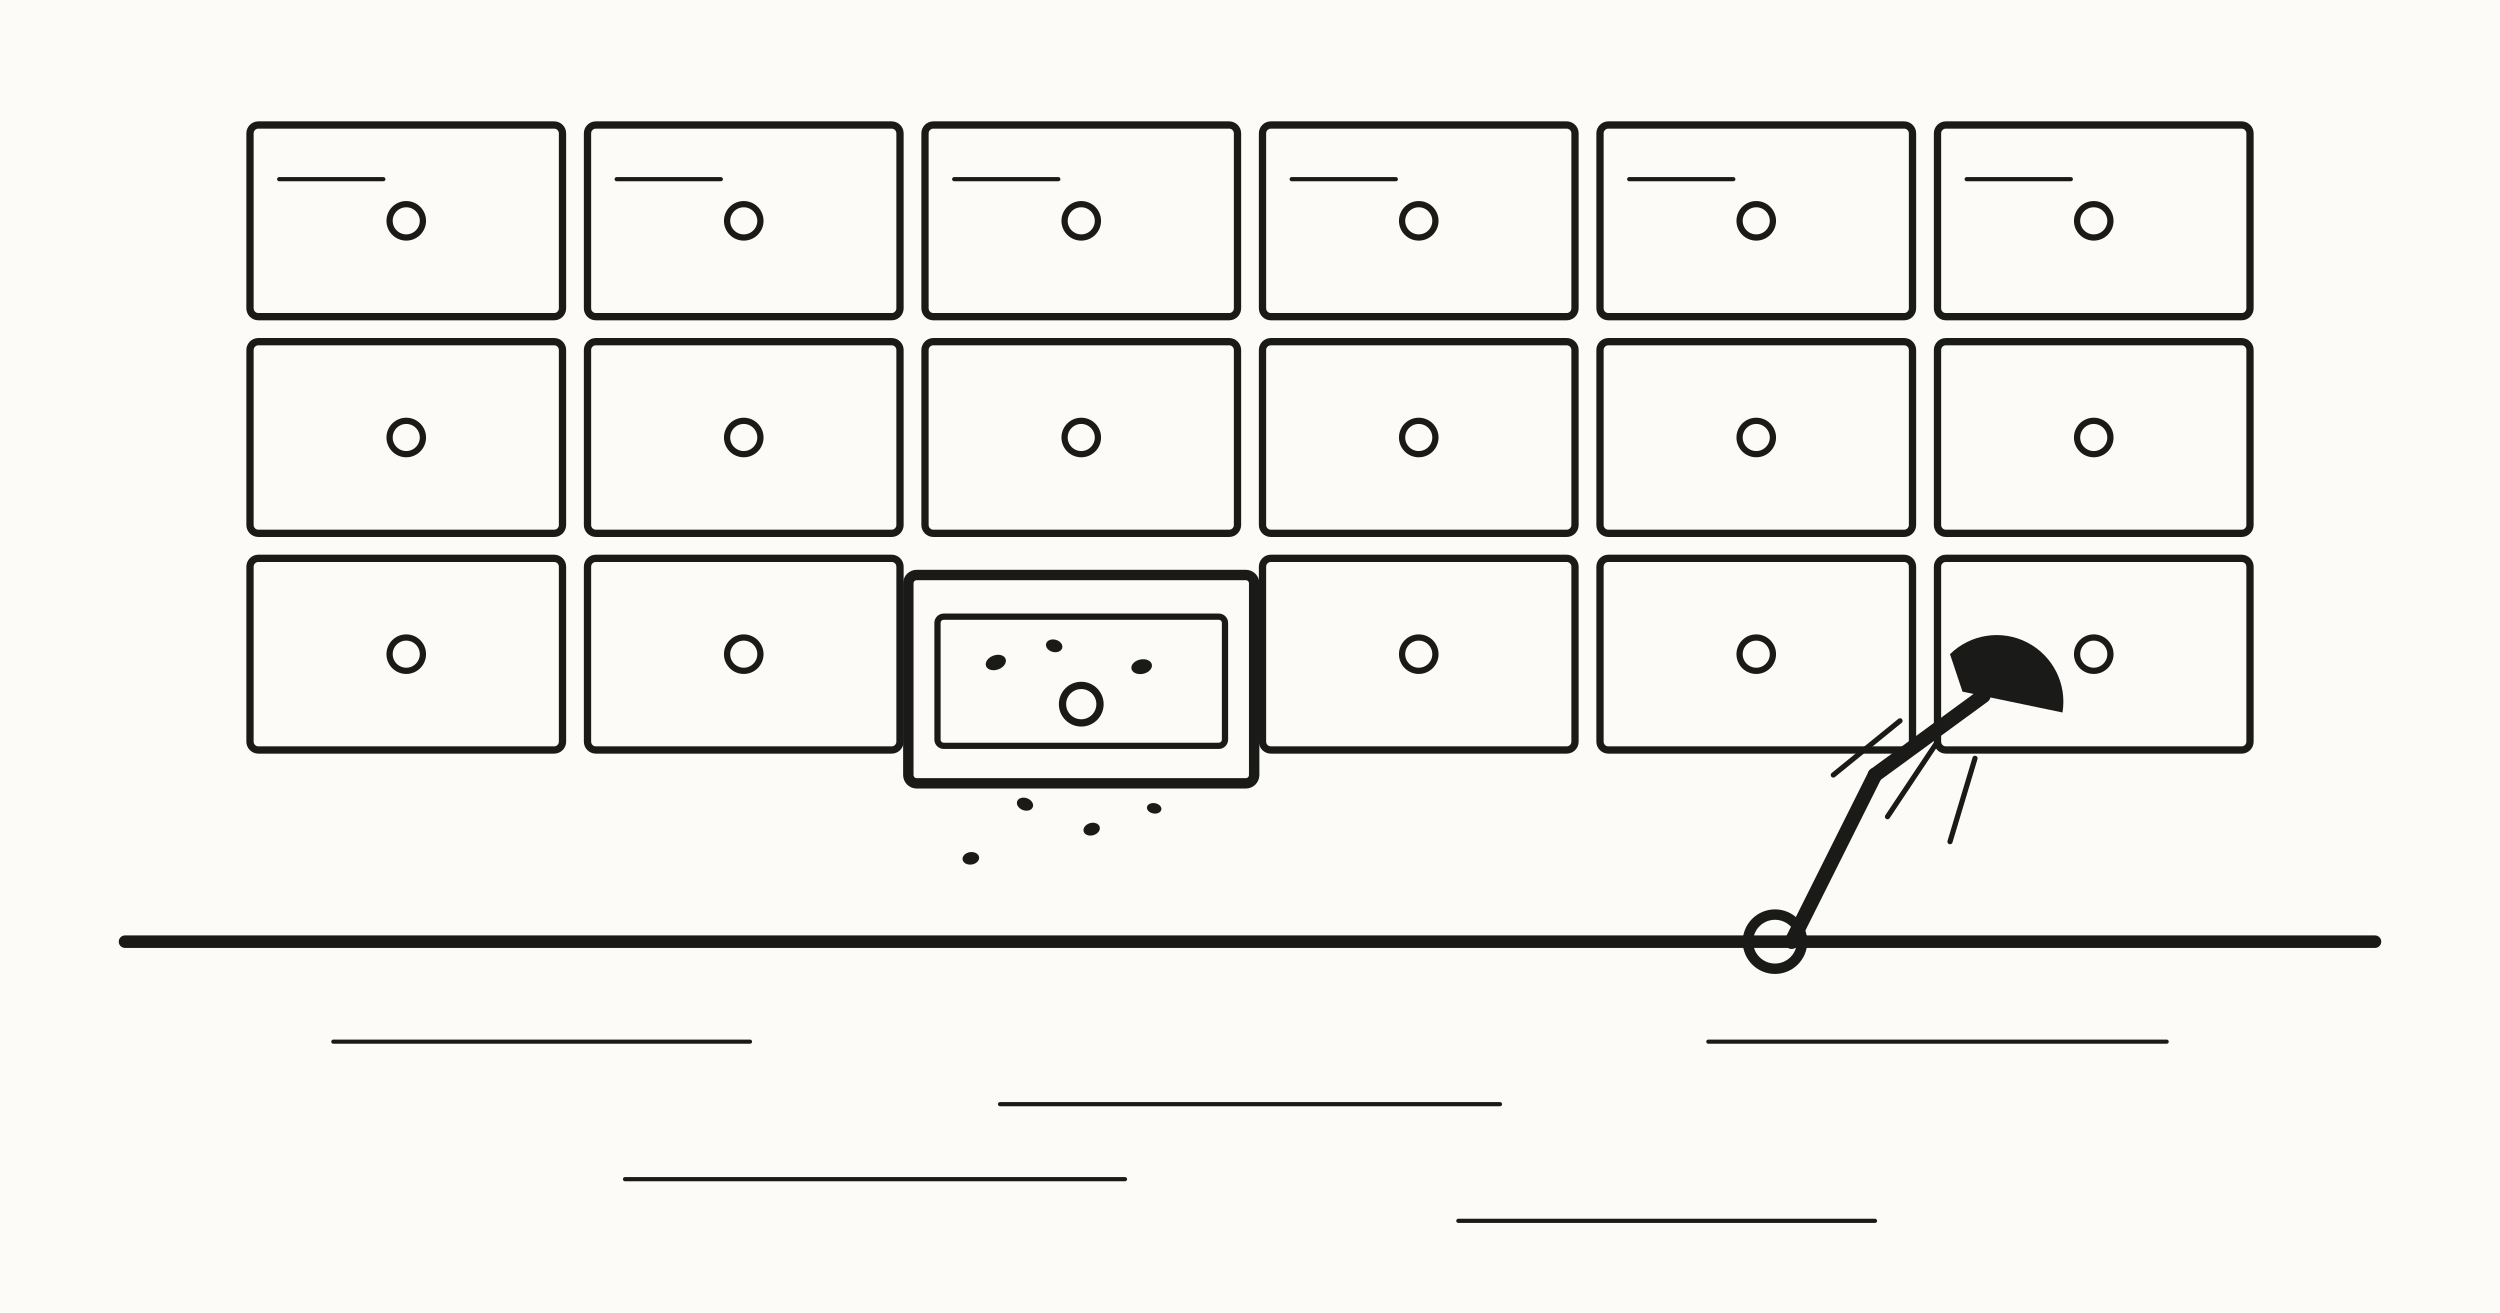
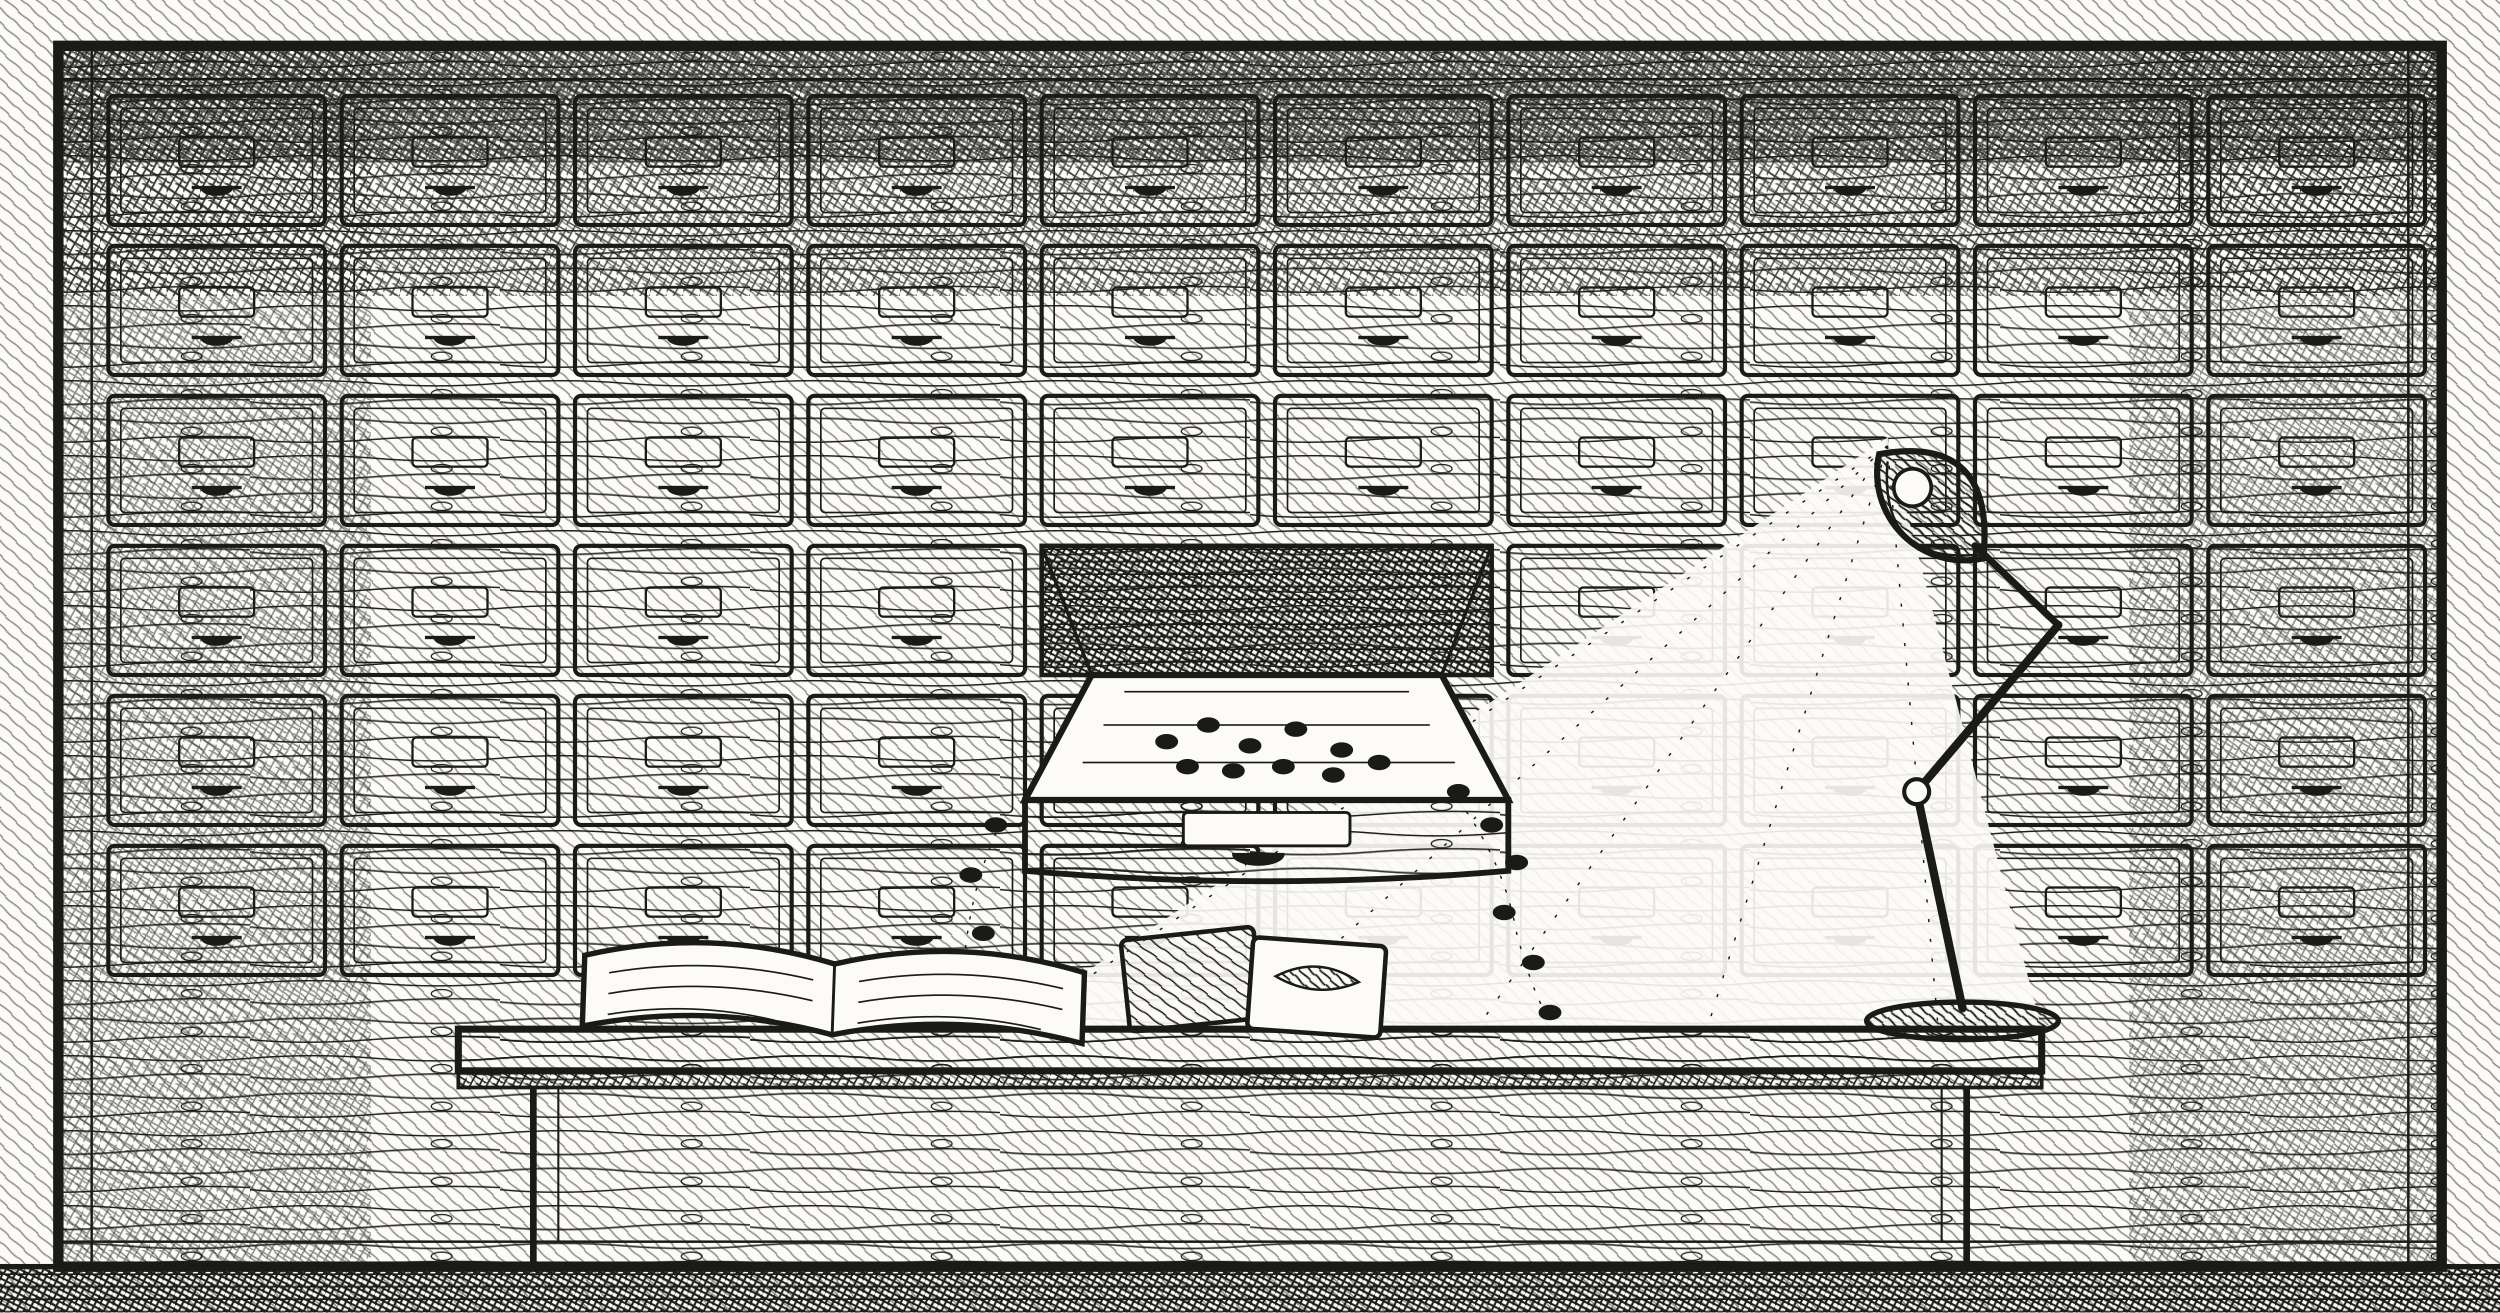
<svg xmlns="http://www.w3.org/2000/svg" viewBox="0 0 1200 630">
+   <defs>
+     <pattern id="hl" width="10" height="10" patternUnits="userSpaceOnUse" patternTransform="rotate(42)">
+       <path d="M-1 3 q3 -.6 5.5 -.1 t5.5 .1 M-1 8.1 q2.6 .5 5.4 0 t5.6 -.2" stroke="#1a1a18" stroke-width=".7" fill="none" />
+     </pattern>
+     <pattern id="hm" width="7" height="7" patternUnits="userSpaceOnUse" patternTransform="rotate(40)">
+       <path d="M-1 2 q2.4 -.5 4.4 0 t3.6 .2 M-1 5.6 q2 .4 4 0 t4 -.3" stroke="#1a1a18" stroke-width=".85" fill="none" />
+     </pattern>
+     <pattern id="xm" width="8" height="8" patternUnits="userSpaceOnUse">
+       <path d="M-1 1.6 L9 7.4 M-1 6.5 L9 12.3 M-1 -3.2 L9 2.6 M1.5 9 L7.3 -1 M5.8 9.4 L11.6 -.6 M-2.8 8.6 L3 -1.4" stroke="#1a1a18" stroke-width=".75" fill="none" />
+     </pattern>
+     <pattern id="xd" width="6" height="6" patternUnits="userSpaceOnUse">
+       <path d="M-1 1 L7 5 M-1 4 L7 8 M-1 -2 L7 2 M1 7 L5 -1 M4 8 L8 0 M-2 6 L2 -2 M-1 5.7 H7" stroke="#1a1a18" stroke-width=".95" fill="none" />
+     </pattern>
+     <pattern id="wd" width="120" height="18" patternUnits="userSpaceOnUse">
+       <path d="M0 4 q30 -2.5 60 0 t60 0 M0 13 q26 2.5 58 0 t62 -1" stroke="#1a1a18" stroke-width=".7" fill="none" />
+       <ellipse cx="92" cy="9" rx="5" ry="2" stroke="#1a1a18" stroke-width=".6" fill="none" />
+     </pattern>
+     <g id="dwr">
+       <rect x="0" y="0" width="104" height="62" rx="3" fill="none" stroke="#1a1a18" stroke-width="2" />
+       <rect x="6" y="6" width="92" height="50" rx="2" fill="none" stroke="#1a1a18" stroke-width=".8" />
+       <rect x="34" y="20" width="36" height="14" rx="2" fill="none" stroke="#1a1a18" stroke-width="1.1" />
+       <path d="M44 44 a8 4 0 0 0 16 0z" fill="#1a1a18" stroke="none" />
+       <path d="M40 44 h24" stroke="#1a1a18" stroke-width="1.6" />
+     </g>
+     <ellipse id="sd" rx="5" ry="3.2" fill="#1a1a18" />
+   </defs>
  <rect width="1200" height="630" fill="#fcfbf7" />
-   <g stroke="#1a1a18" fill="none" stroke-linecap="round">
-     <g stroke-width="3.5">
-       <rect x="120" y="60" width="150" height="92" rx="4" />
-       <rect x="282" y="60" width="150" height="92" rx="4" />
-       <rect x="444" y="60" width="150" height="92" rx="4" />
-       <rect x="606" y="60" width="150" height="92" rx="4" />
-       <rect x="768" y="60" width="150" height="92" rx="4" />
-       <rect x="930" y="60" width="150" height="92" rx="4" />
-       <rect x="120" y="164" width="150" height="92" rx="4" />
-       <rect x="282" y="164" width="150" height="92" rx="4" />
-       <rect x="444" y="164" width="150" height="92" rx="4" />
-       <rect x="606" y="164" width="150" height="92" rx="4" />
-       <rect x="768" y="164" width="150" height="92" rx="4" />
-       <rect x="930" y="164" width="150" height="92" rx="4" />
-       <rect x="120" y="268" width="150" height="92" rx="4" />
-       <rect x="282" y="268" width="150" height="92" rx="4" />
-       <rect x="606" y="268" width="150" height="92" rx="4" />
-       <rect x="768" y="268" width="150" height="92" rx="4" />
-       <rect x="930" y="268" width="150" height="92" rx="4" />
-     </g>
-     <g stroke-width="3">
-       <circle cx="195" cy="106" r="8" />
-       <circle cx="357" cy="106" r="8" />
-       <circle cx="519" cy="106" r="8" />
-       <circle cx="681" cy="106" r="8" />
-       <circle cx="843" cy="106" r="8" />
-       <circle cx="1005" cy="106" r="8" />
-       <circle cx="195" cy="210" r="8" />
-       <circle cx="357" cy="210" r="8" />
-       <circle cx="519" cy="210" r="8" />
-       <circle cx="681" cy="210" r="8" />
-       <circle cx="843" cy="210" r="8" />
-       <circle cx="1005" cy="210" r="8" />
-       <circle cx="195" cy="314" r="8" />
-       <circle cx="357" cy="314" r="8" />
-       <circle cx="681" cy="314" r="8" />
-       <circle cx="843" cy="314" r="8" />
-       <circle cx="1005" cy="314" r="8" />
-     </g>
-     <g stroke-width="2">
-       <line x1="134" y1="86" x2="184" y2="86" />
-       <line x1="296" y1="86" x2="346" y2="86" />
-       <line x1="458" y1="86" x2="508" y2="86" />
-       <line x1="620" y1="86" x2="670" y2="86" />
-       <line x1="782" y1="86" x2="832" y2="86" />
-       <line x1="944" y1="86" x2="994" y2="86" />
-     </g>
-     <g stroke-width="5">
-       <rect x="436" y="276" width="166" height="100" rx="4" />
-       <rect x="450" y="296" width="138" height="62" rx="3" stroke-width="3" />
-       <circle cx="519" cy="338" r="9" stroke-width="3.5" />
-     </g>
-     <g fill="#1a1a18" stroke="none">
-       <ellipse cx="478" cy="318" rx="5" ry="3.5" transform="rotate(-20 478 318)" />
-       <ellipse cx="506" cy="310" rx="4" ry="3" transform="rotate(15 506 310)" />
-       <ellipse cx="548" cy="320" rx="5" ry="3.5" transform="rotate(-12 548 320)" />
-       <ellipse cx="492" cy="386" rx="4" ry="3" transform="rotate(20 492 386)" />
-       <ellipse cx="524" cy="398" rx="4" ry="3" transform="rotate(-16 524 398)" />
-       <ellipse cx="554" cy="388" rx="3.5" ry="2.5" transform="rotate(10 554 388)" />
-       <ellipse cx="466" cy="412" rx="4" ry="3" transform="rotate(-8 466 412)" />
-     </g>
-     <line x1="60" y1="452" x2="1140" y2="452" stroke-width="6" />
-     <g stroke-width="7">
-       <line x1="860" y1="452" x2="900" y2="372" />
-       <line x1="900" y1="372" x2="952" y2="334" />
-     </g>
-     <path d="M936 314 a32 32 0 0 1 54 28 l-48 -10z" fill="#1a1a18" stroke="none" />
-     <circle cx="852" cy="452" r="13" stroke-width="5" />
-     <g stroke-width="2.5">
-       <line x1="930" y1="356" x2="906" y2="392" />
-       <line x1="912" y1="346" x2="880" y2="372" />
-       <line x1="948" y1="364" x2="936" y2="404" />
-     </g>
-     <g stroke-width="2">
-       <line x1="160" y1="500" x2="360" y2="500" />
-       <line x1="480" y1="530" x2="720" y2="530" />
-       <line x1="820" y1="500" x2="1040" y2="500" />
-       <line x1="300" y1="566" x2="540" y2="566" />
-       <line x1="700" y1="586" x2="900" y2="586" />
+   <rect x="0" y="0" width="1200" height="630" fill="url(#hl)" opacity=".5" />
+   <g>
+     <rect x="28" y="22" width="1144" height="586" fill="url(#wd)" stroke="#1a1a18" stroke-width="5" />
+     <g stroke="#1a1a18" stroke-width="1.2" fill="none">
+       <path d="M44 22 V608 M1156 22 V608 M28 38 H1172 M28 596 H1172" />
    </g>
  </g>
+   <g>
+     <use href="#dwr" x="52" y="46" />
+     <use href="#dwr" x="164" y="46" />
+     <use href="#dwr" x="276" y="46" />
+     <use href="#dwr" x="388" y="46" />
+     <use href="#dwr" x="500" y="46" />
+     <use href="#dwr" x="612" y="46" />
+     <use href="#dwr" x="724" y="46" />
+     <use href="#dwr" x="836" y="46" />
+     <use href="#dwr" x="948" y="46" />
+     <use href="#dwr" x="1060" y="46" />
+     <use href="#dwr" x="52" y="118" />
+     <use href="#dwr" x="164" y="118" />
+     <use href="#dwr" x="276" y="118" />
+     <use href="#dwr" x="388" y="118" />
+     <use href="#dwr" x="500" y="118" />
+     <use href="#dwr" x="612" y="118" />
+     <use href="#dwr" x="724" y="118" />
+     <use href="#dwr" x="836" y="118" />
+     <use href="#dwr" x="948" y="118" />
+     <use href="#dwr" x="1060" y="118" />
+     <use href="#dwr" x="52" y="190" />
+     <use href="#dwr" x="164" y="190" />
+     <use href="#dwr" x="276" y="190" />
+     <use href="#dwr" x="388" y="190" />
+     <use href="#dwr" x="500" y="190" />
+     <use href="#dwr" x="612" y="190" />
+     <use href="#dwr" x="724" y="190" />
+     <use href="#dwr" x="836" y="190" />
+     <use href="#dwr" x="948" y="190" />
+     <use href="#dwr" x="1060" y="190" />
+     <use href="#dwr" x="52" y="262" />
+     <use href="#dwr" x="164" y="262" />
+     <use href="#dwr" x="276" y="262" />
+     <use href="#dwr" x="388" y="262" />
+     <use href="#dwr" x="724" y="262" />
+     <use href="#dwr" x="836" y="262" />
+     <use href="#dwr" x="948" y="262" />
+     <use href="#dwr" x="1060" y="262" />
+     <use href="#dwr" x="52" y="334" />
+     <use href="#dwr" x="164" y="334" />
+     <use href="#dwr" x="276" y="334" />
+     <use href="#dwr" x="388" y="334" />
+     <use href="#dwr" x="500" y="334" />
+     <use href="#dwr" x="612" y="334" />
+     <use href="#dwr" x="724" y="334" />
+     <use href="#dwr" x="836" y="334" />
+     <use href="#dwr" x="948" y="334" />
+     <use href="#dwr" x="1060" y="334" />
+     <use href="#dwr" x="52" y="406" />
+     <use href="#dwr" x="164" y="406" />
+     <use href="#dwr" x="276" y="406" />
+     <use href="#dwr" x="388" y="406" />
+     <use href="#dwr" x="500" y="406" />
+     <use href="#dwr" x="612" y="406" />
+     <use href="#dwr" x="724" y="406" />
+     <use href="#dwr" x="836" y="406" />
+     <use href="#dwr" x="948" y="406" />
+     <use href="#dwr" x="1060" y="406" />
+   </g>
+   <rect x="28" y="22" width="1144" height="120" fill="url(#xm)" opacity=".75" />
+   <rect x="28" y="22" width="1144" height="56" fill="url(#xd)" opacity=".7" />
+   <rect x="28" y="22" width="150" height="586" fill="url(#xm)" opacity=".5" />
+   <rect x="1022" y="22" width="150" height="586" fill="url(#xm)" opacity=".5" />
+   <polygon points="906,210 480,494 980,494" fill="#fcfbf7" opacity=".9" />
+   <g stroke="#1a1a18" stroke-width=".7" stroke-dasharray="1.5 8" fill="none">
+     <path d="M906 214 L494 488 M906 214 L600 490 M906 214 L710 492 M906 214 L820 492 M906 214 L930 490" />
+   </g>
+   <g stroke="#1a1a18" stroke-linecap="round">
+     <rect x="500" y="262" width="216" height="62" fill="url(#xd)" stroke-width="2.2" />
+     <path d="M524 324 L692 324 L724 384 L492 384z" fill="#fcfbf7" stroke-width="3" />
+     <path d="M492 384 h232 v34 q-116 10 -232 0z" fill="url(#wd)" stroke-width="2.8" />
+     <path d="M524 324 L500 262 M692 324 L716 262" stroke-width="1.6" fill="none" />
+     <path d="M540 332 h136 M530 348 h156 M520 366 h178" stroke-width=".8" fill="none" />
+     <rect x="568" y="390" width="80" height="16" rx="2" fill="#fcfbf7" stroke-width="1.4" />
+     <path d="M592 410 a12 5 0 0 0 24 0z" fill="#1a1a18" stroke-width="1.2" />
+     <g>
+       <use href="#sd" x="560" y="356" />
+       <use href="#sd" x="580" y="348" />
+       <use href="#sd" x="600" y="358" />
+       <use href="#sd" x="622" y="350" />
+       <use href="#sd" x="644" y="360" />
+       <use href="#sd" x="570" y="368" />
+       <use href="#sd" x="592" y="370" />
+       <use href="#sd" x="616" y="368" />
+       <use href="#sd" x="640" y="372" />
+       <use href="#sd" x="662" y="366" />
+     </g>
+     <g>
+       <use href="#sd" x="700" y="380" />
+       <use href="#sd" x="716" y="396" />
+       <use href="#sd" x="728" y="414" />
+       <use href="#sd" x="722" y="438" />
+       <use href="#sd" x="736" y="462" />
+       <use href="#sd" x="744" y="486" />
+       <use href="#sd" x="478" y="396" />
+       <use href="#sd" x="466" y="420" />
+       <use href="#sd" x="472" y="448" />
+       <use href="#sd" x="458" y="478" />
+     </g>
+     <path d="M700 384 q22 30 28 64 q8 30 16 42" stroke-width=".7" fill="none" stroke-dasharray="1 6" />
+     <path d="M478 400 q-16 36 -16 82" stroke-width=".7" fill="none" stroke-dasharray="1 6" />
+   </g>
+   <g stroke="#1a1a18">
+     <rect x="220" y="494" width="760" height="20" fill="url(#wd)" stroke-width="3.4" />
+     <rect x="220" y="514" width="760" height="8" fill="url(#xm)" stroke-width="1.8" />
+     <path d="M256 522 v86 M944 522 v86" stroke="#1a1a18" stroke-width="3.2" fill="none" />
+     <path d="M268 522 v74 M932 522 v74" stroke="#1a1a18" stroke-width="1" fill="none" />
+   </g>
+   <g stroke="#1a1a18" stroke-linecap="round">
+     <ellipse cx="942" cy="490" rx="46" ry="9" fill="url(#hm)" stroke-width="2.6" />
+     <path d="M942 484 L920 380 L988 300" stroke-width="4" fill="none" />
+     <circle cx="920" cy="380" r="6" fill="#fcfbf7" stroke-width="2" />
+     <path d="M988 300 q-44 -52 -82 -90" stroke-width="0" fill="none" />
+     <path d="M952 268 a42 42 0 0 1 -50 -50 q56 -10 50 50z" fill="url(#hm)" stroke-width="3" />
+     <path d="M906 222 q-4 50 46 44" stroke-width="1.2" fill="none" />
+     <circle cx="918" cy="234" r="9" fill="#fcfbf7" stroke-width="1.8" />
+     <path d="M988 300 L948 262" stroke-width="3.4" fill="none" />
+   </g>
+   <g stroke="#1a1a18" transform="rotate(2 380 480)">
+     <path d="M280 462 q60 -16 120 0 q60 -16 120 0 v34 q-60 -14 -120 0 q-60 -14 -120 0z" fill="#fcfbf7" stroke-width="2.6" />
+     <path d="M400 462 v34" stroke-width="1.4" fill="none" />
+     <path d="M292 470 q48 -10 98 0 M292 480 q48 -10 98 0 M292 490 q40 -8 80 0 M412 470 q48 -10 98 0 M412 480 q48 -10 98 0 M412 490 q44 -9 88 0" stroke-width=".8" fill="none" />
+   </g>
+   <g stroke="#1a1a18">
+     <rect x="540" y="448" width="64" height="44" rx="3" fill="url(#hl)" stroke-width="2.2" transform="rotate(-6 572 470)" />
+     <rect x="600" y="452" width="64" height="44" rx="3" fill="#fcfbf7" stroke-width="2.2" transform="rotate(4 632 474)" />
+     <path d="M612 470 q20 -12 40 0 q-20 10 -40 0z" fill="url(#hm)" stroke-width="1.2" transform="rotate(4 632 474)" />
+   </g>
+   <rect x="0" y="608" width="1200" height="22" fill="url(#xd)" />
+   <path d="M0 608 H1200" stroke="#1a1a18" stroke-width="2.6" />
</svg>
